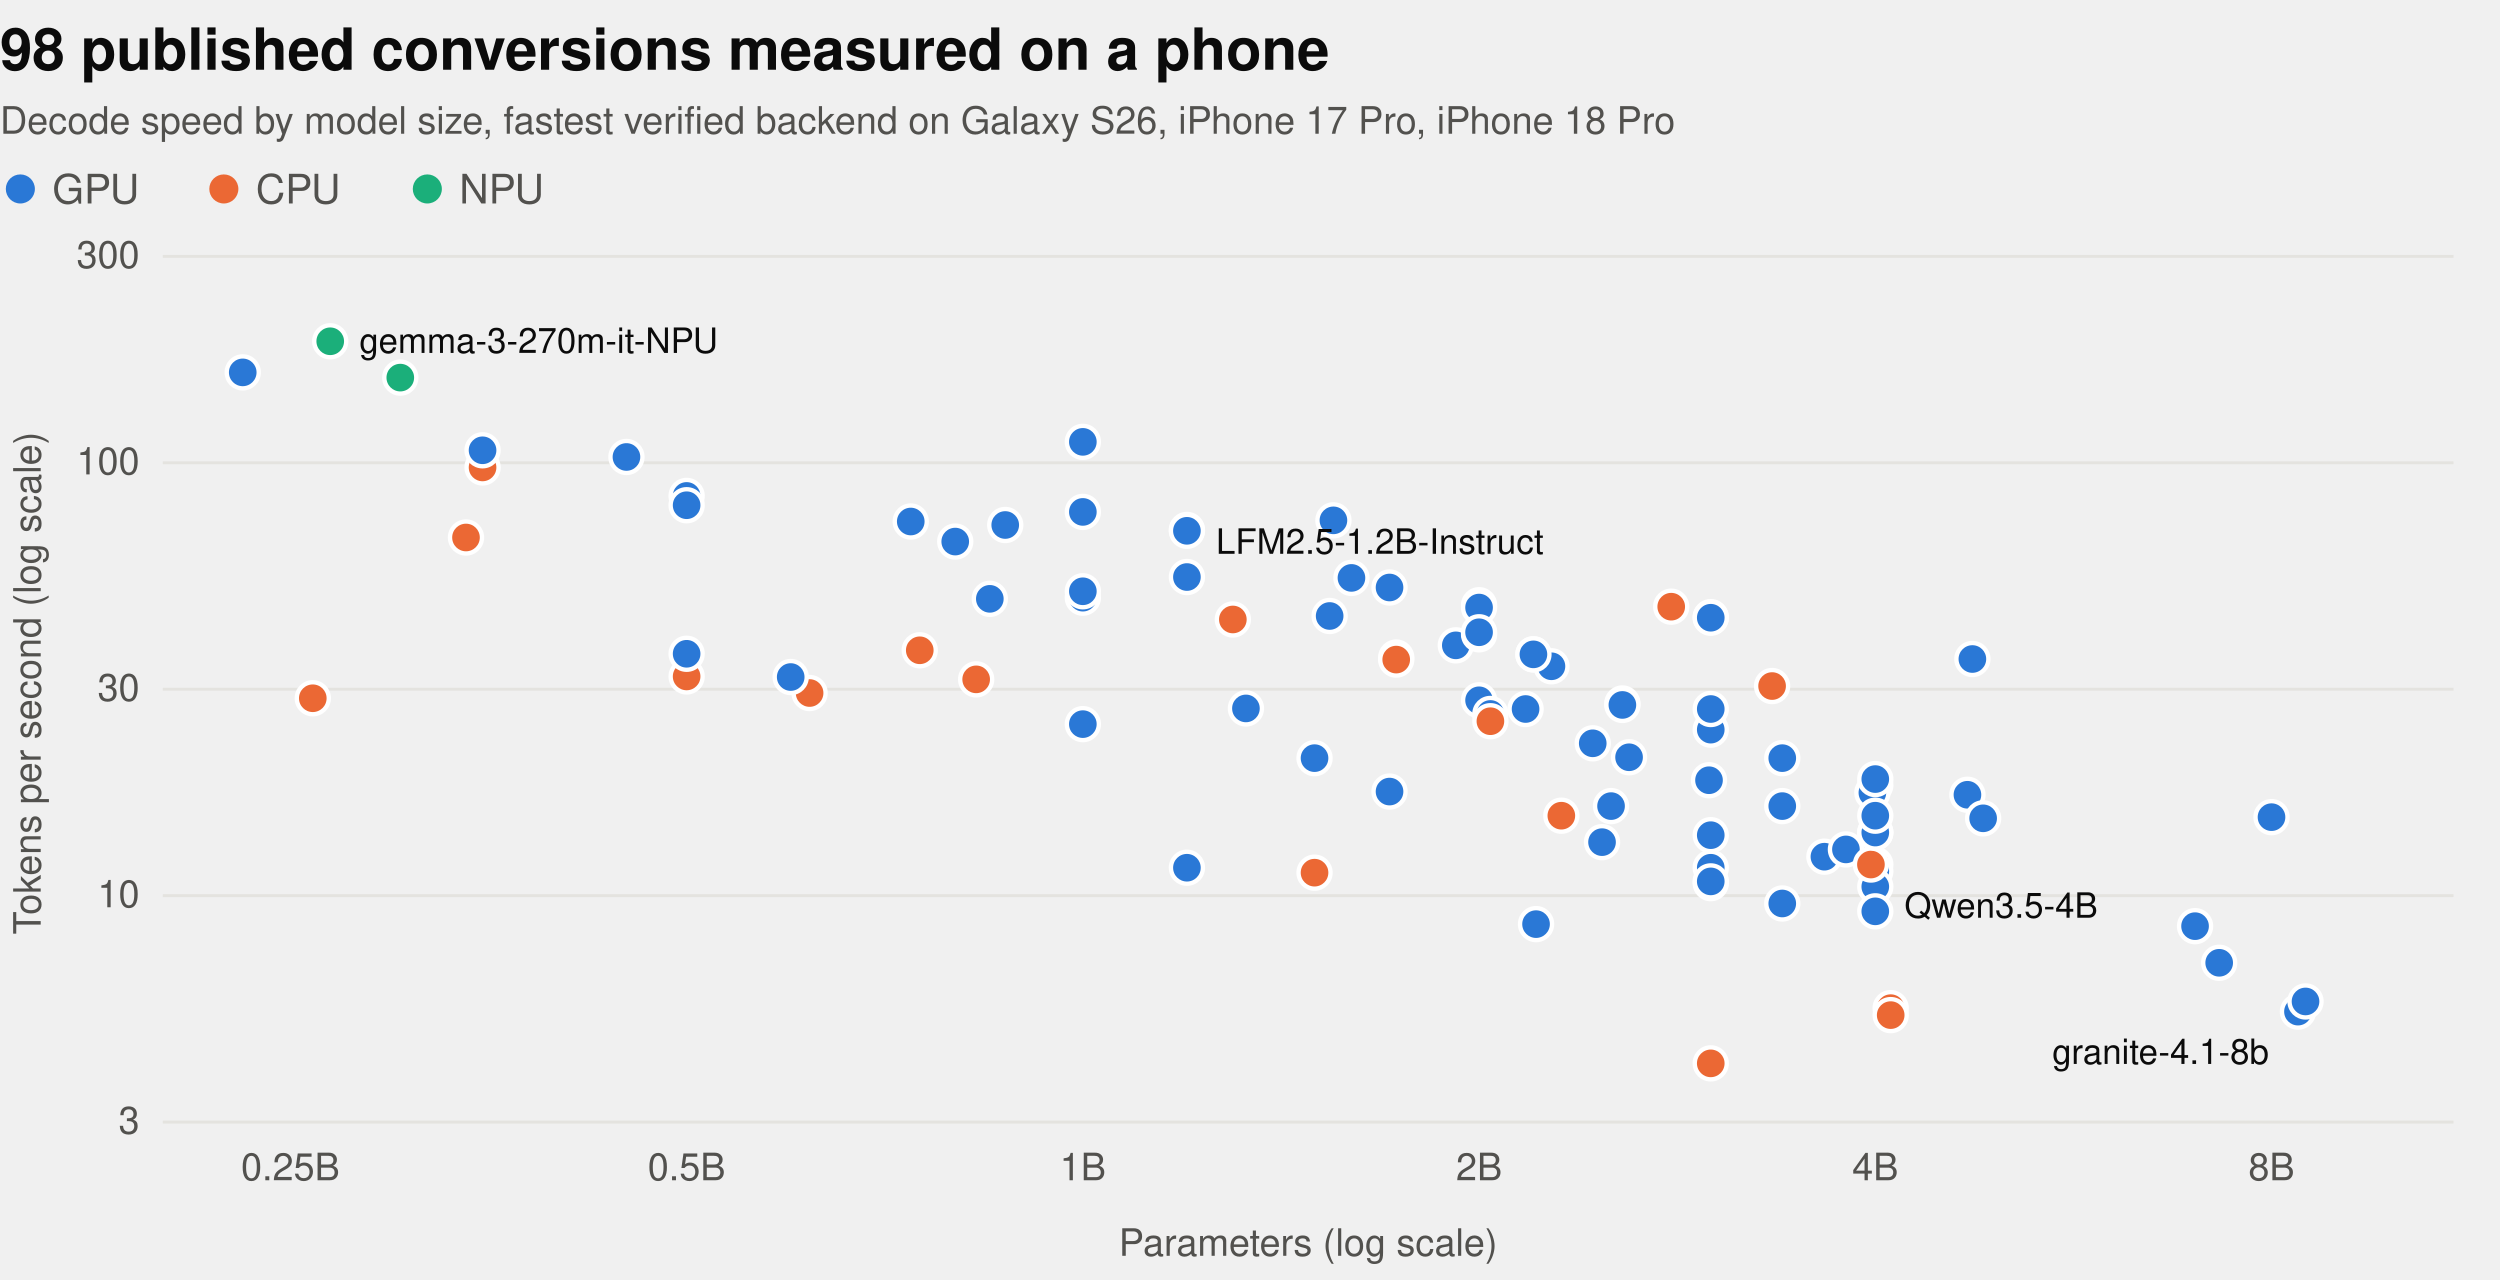
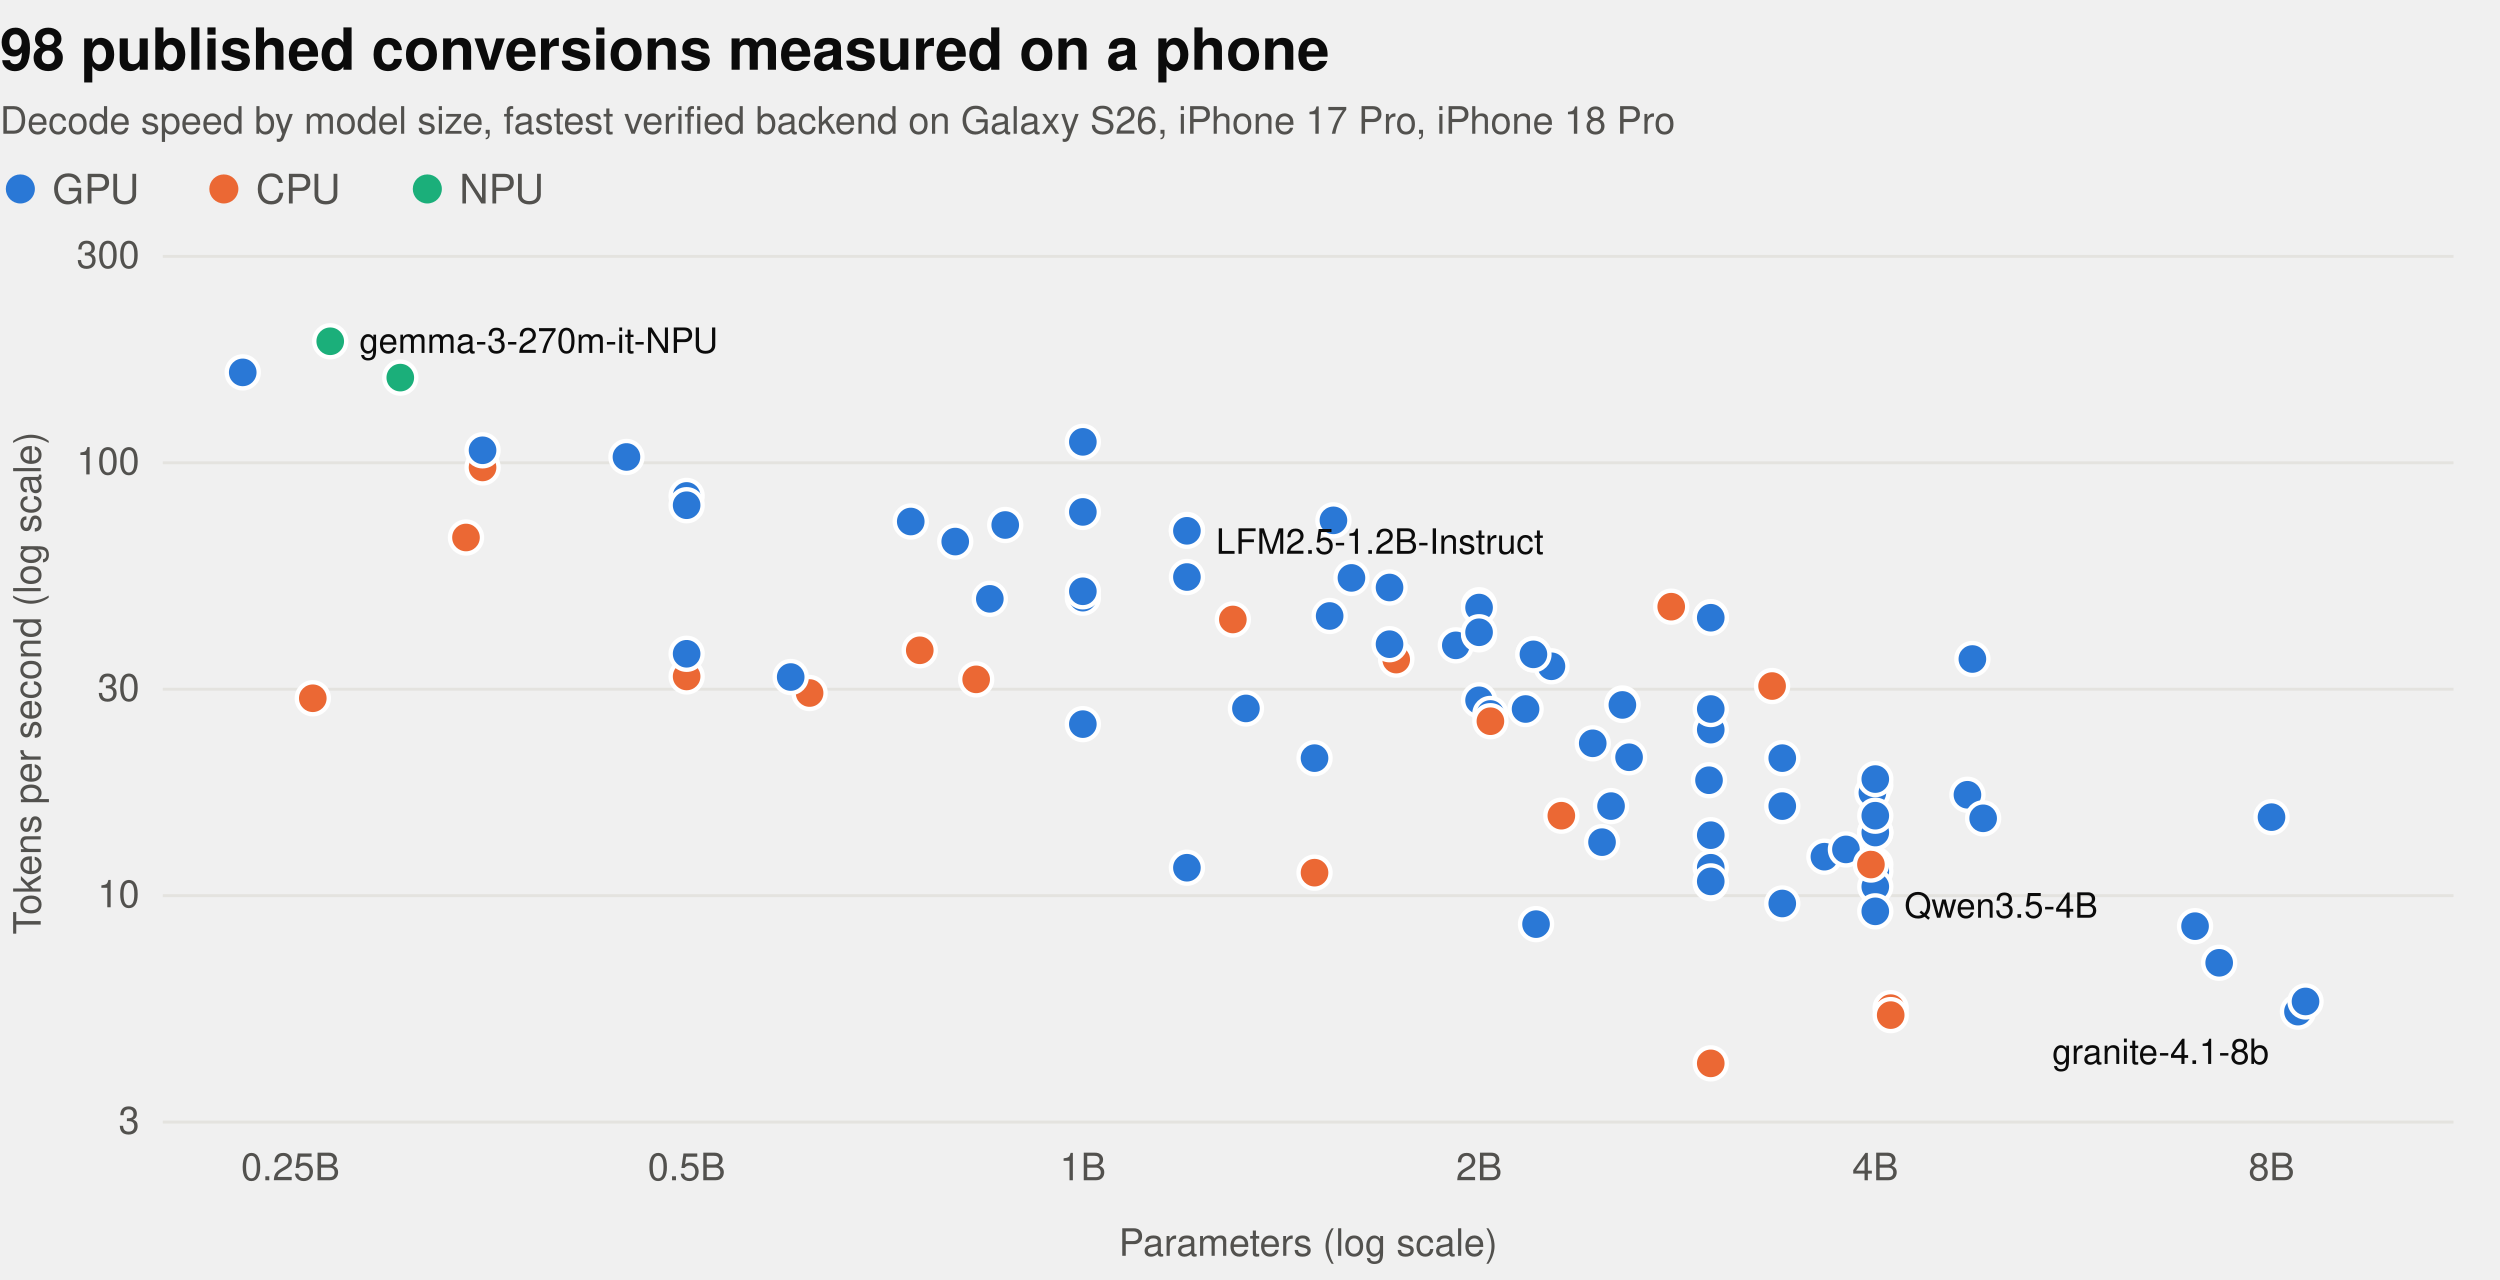
<svg xmlns="http://www.w3.org/2000/svg" viewBox="0 0 860 440" width="860" height="440" role="img" aria-labelledby="t d" font-family="-apple-system, BlinkMacSystemFont, 'Segoe UI', Helvetica, Arial, sans-serif">
  <text x="0.0" y="24.0" font-size="20" font-weight="600" fill="#0b0b0b" text-anchor="start">98 published conversions measured on a phone</text>
  <text x="0.0" y="46.0" font-size="13" font-weight="400" fill="#52514e" text-anchor="start">Decode speed by model size, fastest verified backend on Galaxy S26, iPhone 17 Pro, iPhone 18 Pro</text>
  <circle cx="7" cy="65" r="5" fill="#2a78d6" />
  <text x="18.0" y="70.0" font-size="14" font-weight="400" fill="#52514e" text-anchor="start">GPU</text>
  <circle cx="77" cy="65" r="5" fill="#eb6834" />
  <text x="88.0" y="70.0" font-size="14" font-weight="400" fill="#52514e" text-anchor="start">CPU</text>
  <circle cx="147" cy="65" r="5" fill="#1baf7a" />
  <text x="158.0" y="70.0" font-size="14" font-weight="400" fill="#52514e" text-anchor="start">NPU</text>
  <line x1="56" x2="844" y1="386.0" y2="386.0" stroke="#e4e3df" />
  <text x="48.0" y="390.0" font-size="13" font-weight="400" fill="#52514e" text-anchor="end">3</text>
  <line x1="56" x2="844" y1="308.1" y2="308.1" stroke="#e4e3df" />
  <text x="48.0" y="312.1" font-size="13" font-weight="400" fill="#52514e" text-anchor="end">10</text>
  <line x1="56" x2="844" y1="237.1" y2="237.1" stroke="#e4e3df" />
  <text x="48.0" y="241.1" font-size="13" font-weight="400" fill="#52514e" text-anchor="end">30</text>
  <line x1="56" x2="844" y1="159.2" y2="159.2" stroke="#e4e3df" />
  <text x="48.0" y="163.2" font-size="13" font-weight="400" fill="#52514e" text-anchor="end">100</text>
  <line x1="56" x2="844" y1="88.2" y2="88.2" stroke="#e4e3df" />
  <text x="48.0" y="92.2" font-size="13" font-weight="400" fill="#52514e" text-anchor="end">300</text>
  <text x="99.9" y="406.0" font-size="13" font-weight="400" fill="#52514e" text-anchor="middle">0.25B</text>
  <text x="236.2" y="406.0" font-size="13" font-weight="400" fill="#52514e" text-anchor="middle">0.5B</text>
  <text x="372.5" y="406.0" font-size="13" font-weight="400" fill="#52514e" text-anchor="middle">1B</text>
  <text x="508.8" y="406.0" font-size="13" font-weight="400" fill="#52514e" text-anchor="middle">2B</text>
  <text x="645.1" y="406.0" font-size="13" font-weight="400" fill="#52514e" text-anchor="middle">4B</text>
  <text x="781.4" y="406.0" font-size="13" font-weight="400" fill="#52514e" text-anchor="middle">8B</text>
  <text x="450.0" y="432.0" font-size="13" font-weight="400" fill="#52514e" text-anchor="middle">Parameters (log scale)</text>
  <text transform="translate(14 235.0) rotate(-90)" font-size="13" fill="#52514e" text-anchor="middle">Tokens per second (log scale)</text>
  <circle cx="83.5" cy="128.1" r="5.5" fill="#2a78d6" stroke="#ffffff" stroke-width="1.5" />
  <circle cx="113.6" cy="117.4" r="5.5" fill="#1baf7a" stroke="#ffffff" stroke-width="1.5" />
  <circle cx="137.7" cy="129.9" r="5.5" fill="#1baf7a" stroke="#ffffff" stroke-width="1.5" />
  <circle cx="166.0" cy="160.8" r="5.5" fill="#eb6834" stroke="#ffffff" stroke-width="1.5" />
  <circle cx="166.0" cy="154.9" r="5.5" fill="#2a78d6" stroke="#ffffff" stroke-width="1.5" />
  <circle cx="236.2" cy="232.7" r="5.5" fill="#eb6834" stroke="#ffffff" stroke-width="1.5" />
  <circle cx="236.2" cy="224.9" r="5.5" fill="#2a78d6" stroke="#ffffff" stroke-width="1.5" />
  <circle cx="313.3" cy="179.4" r="5.5" fill="#2a78d6" stroke="#ffffff" stroke-width="1.5" />
  <circle cx="372.5" cy="249.1" r="5.5" fill="#2a78d6" stroke="#ffffff" stroke-width="1.5" />
  <circle cx="372.5" cy="205.6" r="5.5" fill="#2a78d6" stroke="#ffffff" stroke-width="1.5" />
  <circle cx="372.5" cy="203.4" r="5.5" fill="#2a78d6" stroke="#ffffff" stroke-width="1.5" />
  <circle cx="408.3" cy="198.5" r="5.5" fill="#2a78d6" stroke="#ffffff" stroke-width="1.5" />
  <circle cx="408.3" cy="182.3" r="5.5" fill="#2a78d6" stroke="#ffffff" stroke-width="1.5" />
  <circle cx="408.3" cy="298.5" r="5.5" fill="#2a78d6" stroke="#ffffff" stroke-width="1.5" />
  <circle cx="428.6" cy="243.7" r="5.5" fill="#2a78d6" stroke="#ffffff" stroke-width="1.5" />
  <circle cx="452.2" cy="300.2" r="5.5" fill="#eb6834" stroke="#ffffff" stroke-width="1.5" />
  <circle cx="452.2" cy="260.8" r="5.5" fill="#2a78d6" stroke="#ffffff" stroke-width="1.5" />
  <circle cx="457.4" cy="211.9" r="5.5" fill="#2a78d6" stroke="#ffffff" stroke-width="1.5" />
  <circle cx="480.3" cy="226.2" r="5.5" fill="#eb6834" stroke="#ffffff" stroke-width="1.5" />
  <circle cx="480.3" cy="226.9" r="5.5" fill="#eb6834" stroke="#ffffff" stroke-width="1.5" />
  <circle cx="558.1" cy="242.0" r="5.5" fill="#2a78d6" stroke="#ffffff" stroke-width="1.5" />
  <circle cx="558.1" cy="242.5" r="5.5" fill="#2a78d6" stroke="#ffffff" stroke-width="1.5" />
  <circle cx="587.9" cy="268.4" r="5.5" fill="#2a78d6" stroke="#ffffff" stroke-width="1.5" />
  <circle cx="588.5" cy="298.5" r="5.5" fill="#2a78d6" stroke="#ffffff" stroke-width="1.5" />
  <circle cx="588.5" cy="212.3" r="5.5" fill="#2a78d6" stroke="#ffffff" stroke-width="1.5" />
  <circle cx="613.1" cy="260.8" r="5.5" fill="#2a78d6" stroke="#ffffff" stroke-width="1.5" />
  <circle cx="613.1" cy="277.3" r="5.5" fill="#2a78d6" stroke="#ffffff" stroke-width="1.5" />
  <circle cx="645.1" cy="297.4" r="5.5" fill="#eb6834" stroke="#ffffff" stroke-width="1.5" />
  <circle cx="645.1" cy="286.4" r="5.5" fill="#2a78d6" stroke="#ffffff" stroke-width="1.5" />
  <circle cx="645.1" cy="270.1" r="5.5" fill="#2a78d6" stroke="#ffffff" stroke-width="1.5" />
  <circle cx="645.1" cy="299.7" r="5.5" fill="#2a78d6" stroke="#ffffff" stroke-width="1.5" />
  <circle cx="645.1" cy="305.0" r="5.5" fill="#2a78d6" stroke="#ffffff" stroke-width="1.5" />
  <circle cx="790.5" cy="348.0" r="5.5" fill="#2a78d6" stroke="#ffffff" stroke-width="1.5" />
  <circle cx="793.1" cy="344.5" r="5.5" fill="#2a78d6" stroke="#ffffff" stroke-width="1.5" />
  <circle cx="278.5" cy="238.4" r="5.5" fill="#eb6834" stroke="#ffffff" stroke-width="1.5" />
  <circle cx="408.3" cy="182.6" r="5.5" fill="#2a78d6" stroke="#ffffff" stroke-width="1.5" />
-   <circle cx="478.0" cy="272.3" r="5.5" fill="#2a78d6" stroke="#ffffff" stroke-width="1.5" />
+   <circle cx="478.0" cy="221.6" r="5.5" fill="#2a78d6" stroke="#ffffff" stroke-width="1.5" />
  <circle cx="478.0" cy="202.1" r="5.5" fill="#2a78d6" stroke="#ffffff" stroke-width="1.5" />
  <circle cx="554.2" cy="277.3" r="5.5" fill="#2a78d6" stroke="#ffffff" stroke-width="1.5" />
  <circle cx="560.4" cy="260.5" r="5.5" fill="#2a78d6" stroke="#ffffff" stroke-width="1.5" />
  <circle cx="588.5" cy="287.3" r="5.5" fill="#2a78d6" stroke="#ffffff" stroke-width="1.5" />
  <circle cx="588.5" cy="303.8" r="5.5" fill="#2a78d6" stroke="#ffffff" stroke-width="1.5" />
  <circle cx="588.5" cy="365.8" r="5.5" fill="#eb6834" stroke="#ffffff" stroke-width="1.5" />
  <circle cx="588.5" cy="212.5" r="5.5" fill="#2a78d6" stroke="#ffffff" stroke-width="1.5" />
  <circle cx="588.5" cy="251.0" r="5.5" fill="#2a78d6" stroke="#ffffff" stroke-width="1.5" />
  <circle cx="613.1" cy="310.8" r="5.5" fill="#2a78d6" stroke="#ffffff" stroke-width="1.5" />
  <circle cx="627.6" cy="294.7" r="5.5" fill="#2a78d6" stroke="#ffffff" stroke-width="1.5" />
  <circle cx="635.0" cy="292.2" r="5.5" fill="#2a78d6" stroke="#ffffff" stroke-width="1.5" />
  <circle cx="643.6" cy="297.4" r="5.5" fill="#eb6834" stroke="#ffffff" stroke-width="1.5" />
  <circle cx="644.1" cy="272.7" r="5.5" fill="#2a78d6" stroke="#ffffff" stroke-width="1.5" />
  <circle cx="645.1" cy="286.4" r="5.5" fill="#2a78d6" stroke="#ffffff" stroke-width="1.5" />
  <circle cx="645.1" cy="313.5" r="5.5" fill="#2a78d6" stroke="#ffffff" stroke-width="1.5" />
  <circle cx="645.1" cy="280.6" r="5.5" fill="#2a78d6" stroke="#ffffff" stroke-width="1.5" />
  <circle cx="650.4" cy="346.8" r="5.5" fill="#eb6834" stroke="#ffffff" stroke-width="1.5" />
  <circle cx="650.4" cy="349.2" r="5.5" fill="#eb6834" stroke="#ffffff" stroke-width="1.5" />
  <circle cx="755.1" cy="318.6" r="5.5" fill="#2a78d6" stroke="#ffffff" stroke-width="1.5" />
  <circle cx="763.4" cy="331.2" r="5.5" fill="#2a78d6" stroke="#ffffff" stroke-width="1.5" />
  <circle cx="781.4" cy="281.1" r="5.5" fill="#2a78d6" stroke="#ffffff" stroke-width="1.5" />
  <circle cx="107.6" cy="240.2" r="5.5" fill="#eb6834" stroke="#ffffff" stroke-width="1.5" />
  <circle cx="215.5" cy="157.2" r="5.5" fill="#2a78d6" stroke="#ffffff" stroke-width="1.5" />
  <circle cx="236.2" cy="170.6" r="5.5" fill="#2a78d6" stroke="#ffffff" stroke-width="1.5" />
  <circle cx="236.2" cy="173.8" r="5.5" fill="#2a78d6" stroke="#ffffff" stroke-width="1.5" />
  <circle cx="328.6" cy="186.3" r="5.5" fill="#2a78d6" stroke="#ffffff" stroke-width="1.5" />
  <circle cx="340.5" cy="206.0" r="5.5" fill="#2a78d6" stroke="#ffffff" stroke-width="1.5" />
  <circle cx="345.8" cy="180.6" r="5.5" fill="#2a78d6" stroke="#ffffff" stroke-width="1.5" />
  <circle cx="372.5" cy="152.0" r="5.5" fill="#2a78d6" stroke="#ffffff" stroke-width="1.5" />
  <circle cx="372.5" cy="176.1" r="5.5" fill="#2a78d6" stroke="#ffffff" stroke-width="1.5" />
  <circle cx="424.1" cy="213.1" r="5.5" fill="#eb6834" stroke="#ffffff" stroke-width="1.5" />
  <circle cx="458.7" cy="179.0" r="5.5" fill="#2a78d6" stroke="#ffffff" stroke-width="1.5" />
  <circle cx="464.9" cy="198.8" r="5.5" fill="#2a78d6" stroke="#ffffff" stroke-width="1.5" />
  <circle cx="500.8" cy="222.0" r="5.5" fill="#2a78d6" stroke="#ffffff" stroke-width="1.5" />
  <circle cx="508.8" cy="208.2" r="5.5" fill="#2a78d6" stroke="#ffffff" stroke-width="1.5" />
  <circle cx="508.8" cy="218.2" r="5.5" fill="#2a78d6" stroke="#ffffff" stroke-width="1.5" />
  <circle cx="508.8" cy="240.9" r="5.5" fill="#2a78d6" stroke="#ffffff" stroke-width="1.5" />
  <circle cx="508.8" cy="209.0" r="5.5" fill="#2a78d6" stroke="#ffffff" stroke-width="1.5" />
  <circle cx="527.5" cy="225.1" r="5.5" fill="#2a78d6" stroke="#ffffff" stroke-width="1.5" />
  <circle cx="533.7" cy="229.2" r="5.5" fill="#2a78d6" stroke="#ffffff" stroke-width="1.5" />
  <circle cx="547.9" cy="255.7" r="5.5" fill="#2a78d6" stroke="#ffffff" stroke-width="1.5" />
  <circle cx="551.1" cy="289.7" r="5.5" fill="#2a78d6" stroke="#ffffff" stroke-width="1.5" />
  <circle cx="588.5" cy="243.9" r="5.5" fill="#2a78d6" stroke="#ffffff" stroke-width="1.5" />
  <circle cx="609.6" cy="236.0" r="5.5" fill="#eb6834" stroke="#ffffff" stroke-width="1.5" />
  <circle cx="645.1" cy="268.0" r="5.5" fill="#2a78d6" stroke="#ffffff" stroke-width="1.5" />
  <circle cx="676.8" cy="273.4" r="5.5" fill="#2a78d6" stroke="#ffffff" stroke-width="1.5" />
  <circle cx="678.5" cy="226.7" r="5.5" fill="#2a78d6" stroke="#ffffff" stroke-width="1.5" />
  <circle cx="682.2" cy="281.5" r="5.5" fill="#2a78d6" stroke="#ffffff" stroke-width="1.5" />
  <circle cx="160.3" cy="184.9" r="5.5" fill="#eb6834" stroke="#ffffff" stroke-width="1.5" />
  <circle cx="272.0" cy="232.9" r="5.5" fill="#2a78d6" stroke="#ffffff" stroke-width="1.5" />
  <circle cx="316.4" cy="223.7" r="5.5" fill="#eb6834" stroke="#ffffff" stroke-width="1.5" />
  <circle cx="335.8" cy="233.7" r="5.5" fill="#eb6834" stroke="#ffffff" stroke-width="1.5" />
  <circle cx="508.8" cy="217.5" r="5.5" fill="#2a78d6" stroke="#ffffff" stroke-width="1.5" />
  <circle cx="512.7" cy="245.6" r="5.5" fill="#2a78d6" stroke="#ffffff" stroke-width="1.5" />
  <circle cx="512.7" cy="248.1" r="5.5" fill="#eb6834" stroke="#ffffff" stroke-width="1.5" />
  <circle cx="524.8" cy="243.9" r="5.5" fill="#2a78d6" stroke="#ffffff" stroke-width="1.5" />
  <circle cx="527.5" cy="225.1" r="5.5" fill="#2a78d6" stroke="#ffffff" stroke-width="1.5" />
  <circle cx="528.4" cy="317.9" r="5.5" fill="#2a78d6" stroke="#ffffff" stroke-width="1.5" />
  <circle cx="537.1" cy="280.6" r="5.5" fill="#eb6834" stroke="#ffffff" stroke-width="1.5" />
  <circle cx="574.9" cy="208.7" r="5.5" fill="#eb6834" stroke="#ffffff" stroke-width="1.5" />
  <circle cx="588.5" cy="303.2" r="5.5" fill="#2a78d6" stroke="#ffffff" stroke-width="1.5" />
  <text x="123.6" y="121.4" font-size="12" font-weight="400" fill="#0b0b0b" text-anchor="start">gemma-3-270m-it-NPU</text>
  <text x="418.3" y="190.5" font-size="12" font-weight="400" fill="#0b0b0b" text-anchor="start">LFM2.5-1.2B-Instruct</text>
  <text x="655.1" y="315.7" font-size="12" font-weight="400" fill="#0b0b0b" text-anchor="start">Qwen3.5-4B</text>
  <text x="780.5" y="366.0" font-size="12" font-weight="400" fill="#0b0b0b" text-anchor="end">granite-4.1-8b</text>
</svg>
